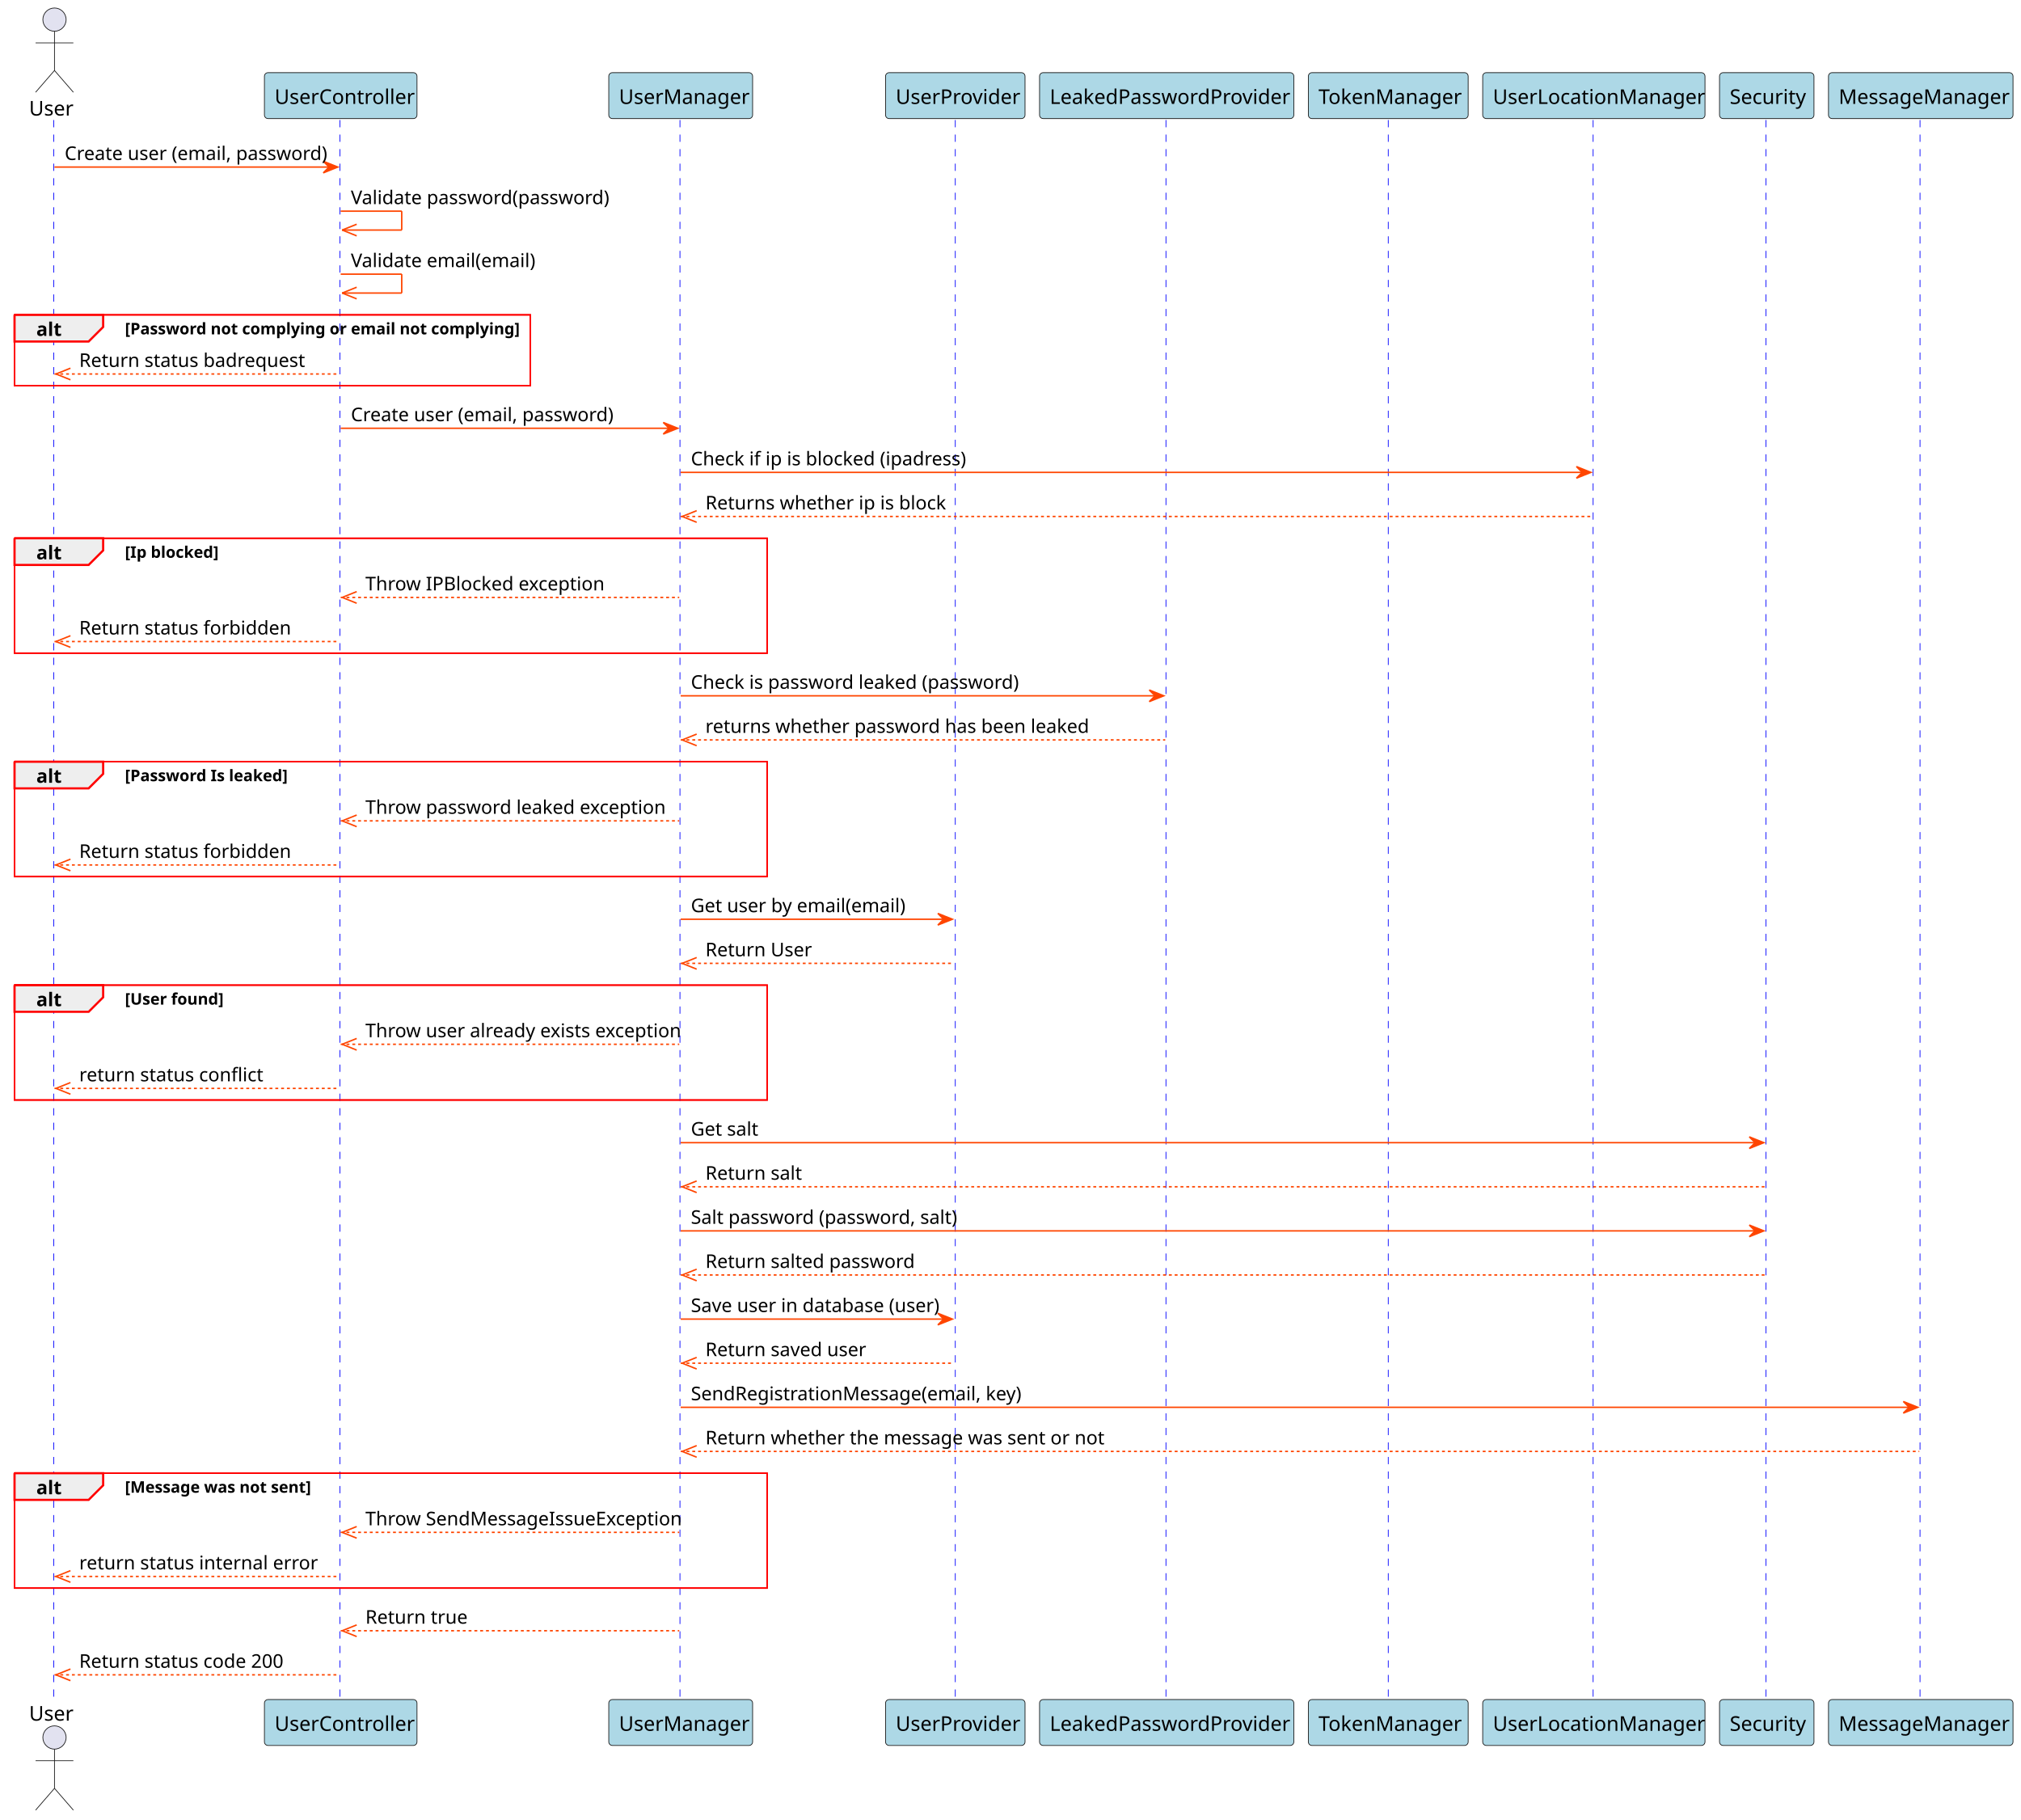
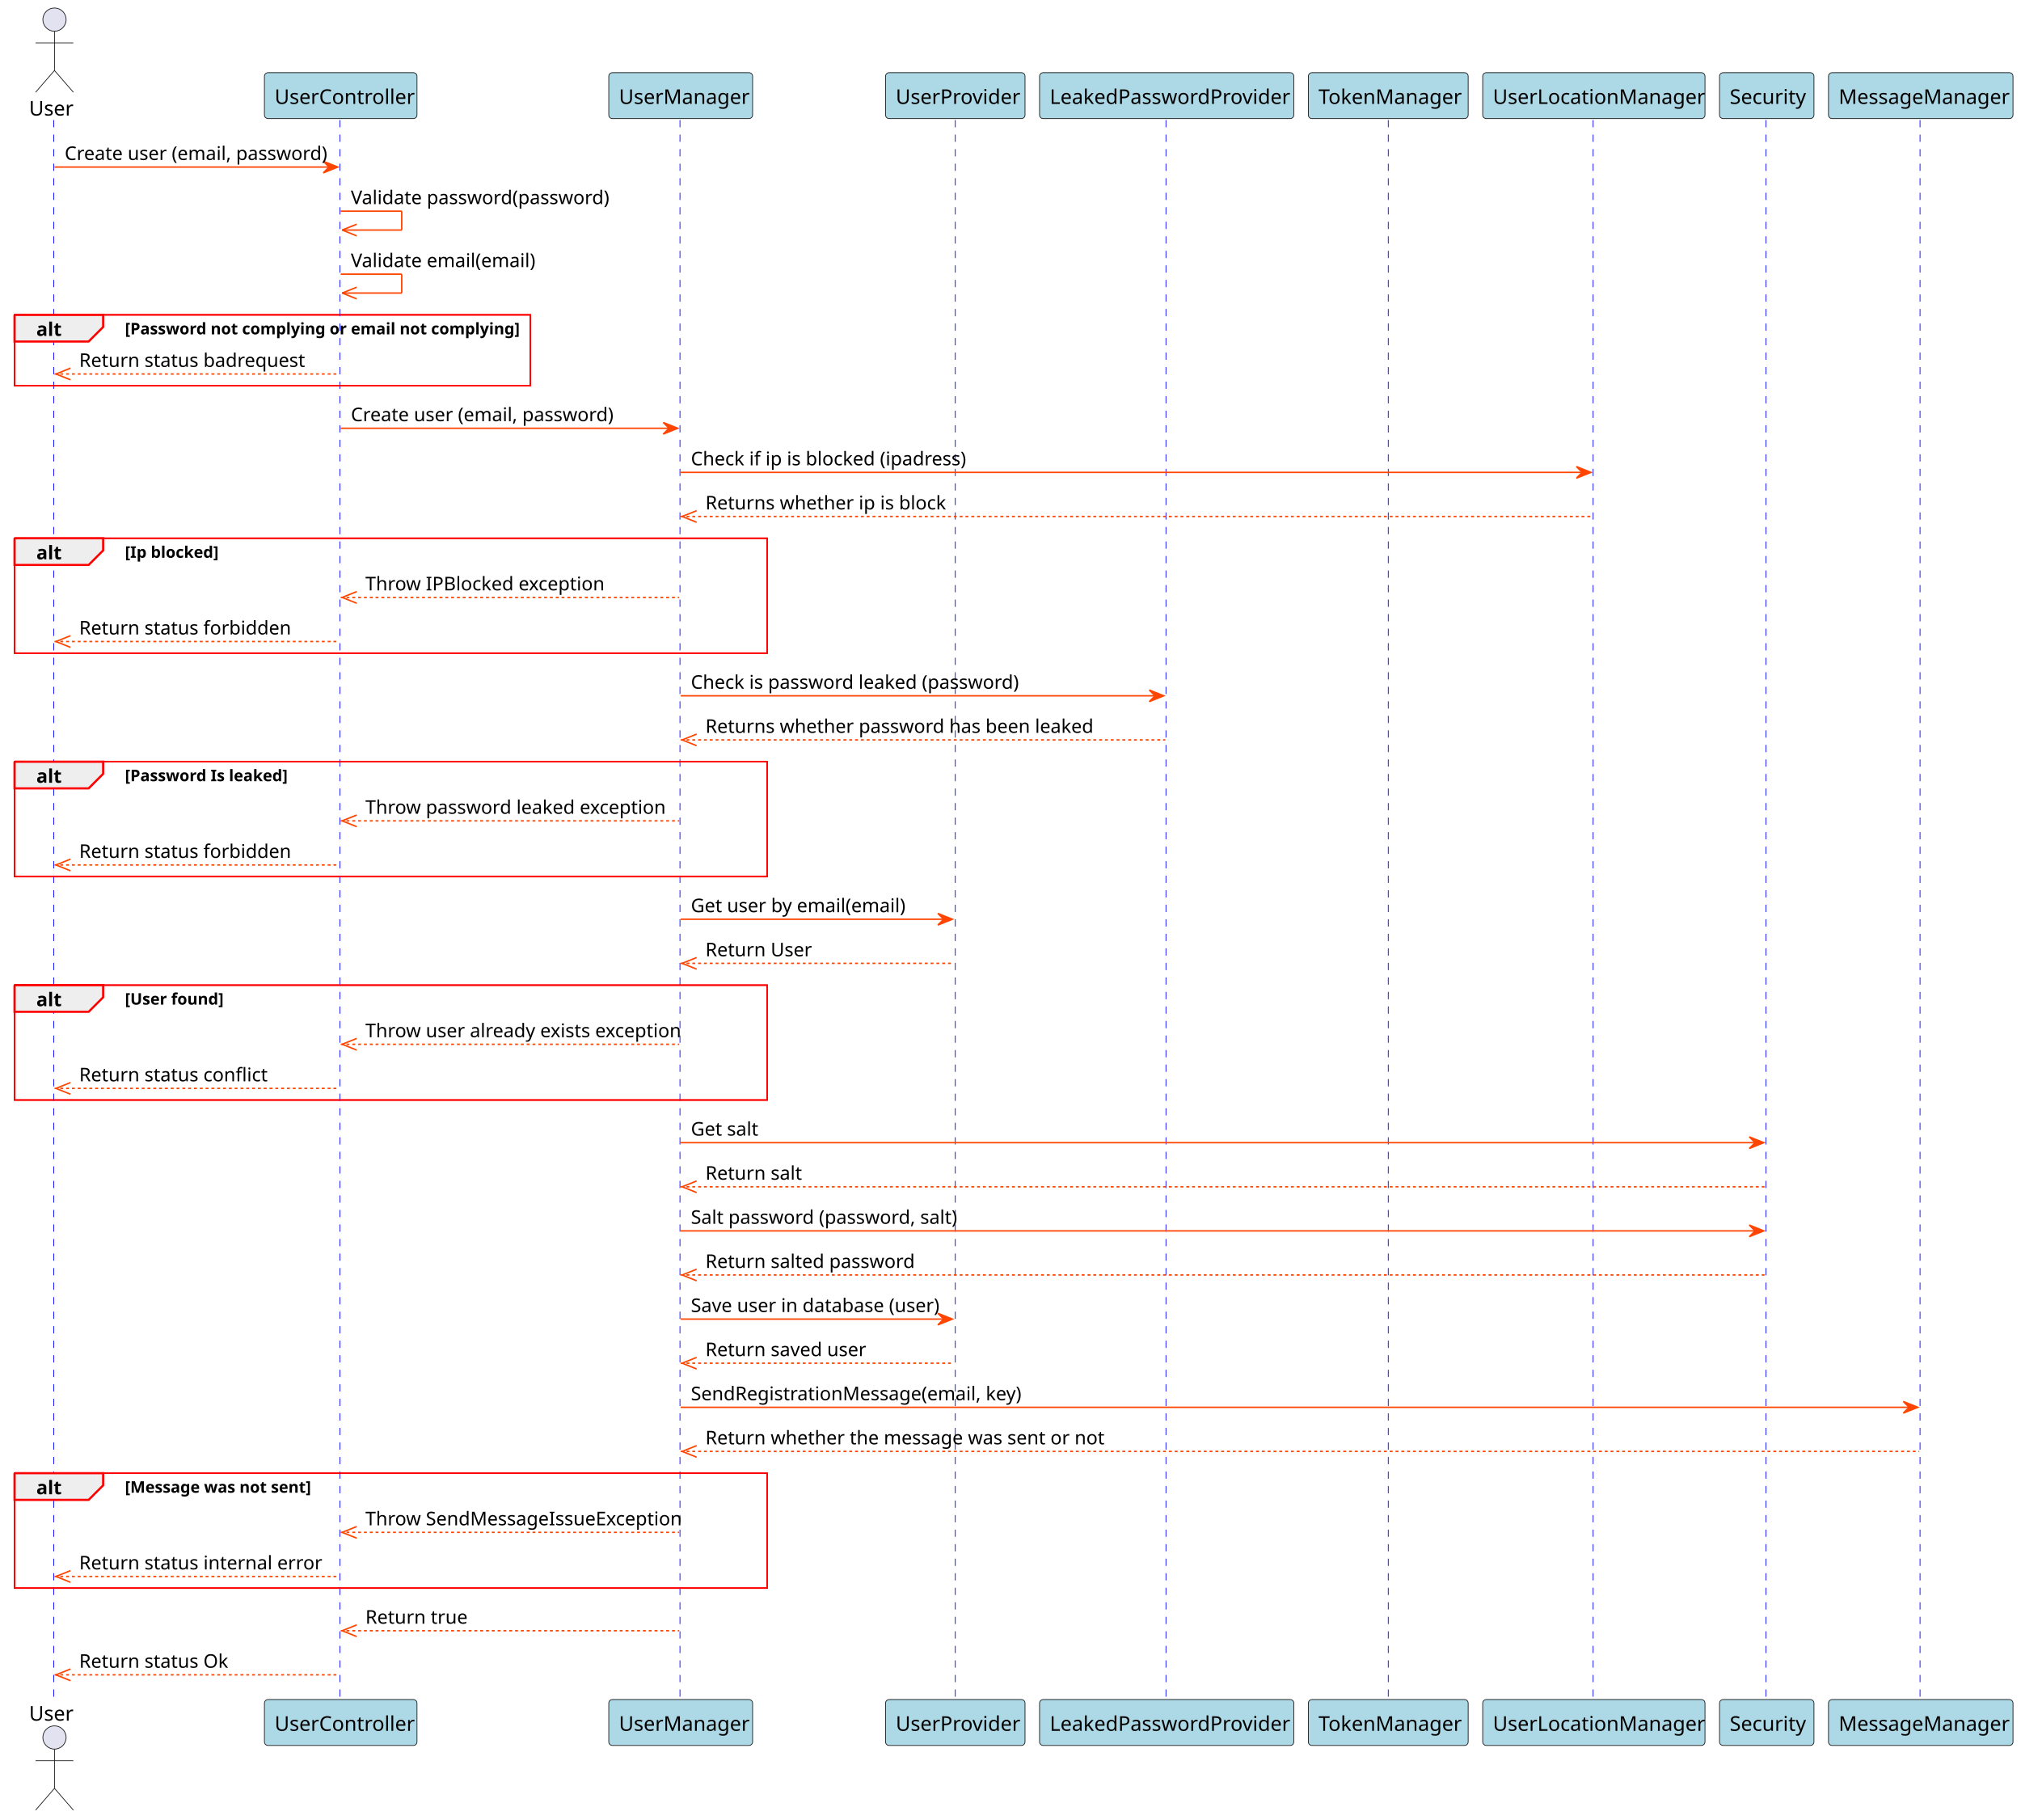
<svg xmlns="http://www.w3.org/2000/svg" contentStyleType="text/css" height="1252px" preserveAspectRatio="none" style="width:1391px;height:1252px;background:#FFFFFF;" version="1.1" viewBox="0 0 1391 1252" width="1391px" zoomAndPan="magnify">
  <defs />
  <g>
    <rect fill="none" height="48.703" style="stroke:#FF0000;stroke-width:1.0;" width="355" x="10" y="216.664" />
    <rect fill="none" height="79.055" style="stroke:#FF0000;stroke-width:1.0;" width="518" x="10" y="370.422" />
    <rect fill="none" height="79.055" style="stroke:#FF0000;stroke-width:1.0;" width="518" x="10" y="524.18" />
    <rect fill="none" height="79.055" style="stroke:#FF0000;stroke-width:1.0;" width="518" x="10" y="677.938" />
    <rect fill="none" height="79.055" style="stroke:#FF0000;stroke-width:1.0;" width="518" x="10" y="1013.805" />
    <line style="stroke:#0000FF;stroke-width:0.5;stroke-dasharray:5.0,5.0;" x1="37" x2="37" y1="82.609" y2="1170.562" />
    <line style="stroke:#0000FF;stroke-width:0.5;stroke-dasharray:5.0,5.0;" x1="234" x2="234" y1="82.609" y2="1170.562" />
    <line style="stroke:#0000FF;stroke-width:0.5;stroke-dasharray:5.0,5.0;" x1="468" x2="468" y1="82.609" y2="1170.562" />
    <line style="stroke:#0000FF;stroke-width:0.5;stroke-dasharray:5.0,5.0;" x1="657.5" x2="657.5" y1="82.609" y2="1170.562" />
    <line style="stroke:#0000FF;stroke-width:0.5;stroke-dasharray:5.0,5.0;" x1="802.5" x2="802.5" y1="82.609" y2="1170.562" />
    <line style="stroke:#0000FF;stroke-width:0.5;stroke-dasharray:5.0,5.0;" x1="955.5" x2="955.5" y1="82.609" y2="1170.562" />
    <line style="stroke:#0000FF;stroke-width:0.5;stroke-dasharray:5.0,5.0;" x1="1096.5" x2="1096.5" y1="82.609" y2="1170.562" />
    <line style="stroke:#0000FF;stroke-width:0.5;stroke-dasharray:5.0,5.0;" x1="1215.5" x2="1215.5" y1="82.609" y2="1170.562" />
    <line style="stroke:#0000FF;stroke-width:0.5;stroke-dasharray:5.0,5.0;" x1="1321.5" x2="1321.5" y1="82.609" y2="1170.562" />
    <text fill="#000000" font-family="sans-serif" font-size="14" lengthAdjust="spacing" textLength="29" x="20" y="79.533">User</text>
    <ellipse cx="37.5" cy="13.5" fill="#E2E2F0" rx="8" ry="8" style="stroke:#181818;stroke-width:0.5;" />
    <path d="M37.5,21.5 L37.5,48.5 M24.5,29.5 L50.5,29.5 M37.5,48.5 L24.5,63.5 M37.5,48.5 L50.5,63.5 " fill="none" style="stroke:#181818;stroke-width:0.5;" />
    <text fill="#000000" font-family="sans-serif" font-size="14" lengthAdjust="spacing" textLength="29" x="20" y="1184.096">User</text>
    <ellipse cx="37.5" cy="1195.672" fill="#E2E2F0" rx="8" ry="8" style="stroke:#181818;stroke-width:0.5;" />
    <path d="M37.5,1203.672 L37.5,1230.672 M24.5,1211.672 L50.5,1211.672 M37.5,1230.672 L24.5,1245.672 M37.5,1230.672 L50.5,1245.672 " fill="none" style="stroke:#181818;stroke-width:0.5;" />
    <rect fill="#ADD8E6" height="31.609" rx="2.5" ry="2.5" style="stroke:#181818;stroke-width:0.5;" width="105" x="182" y="50" />
    <text fill="#000000" font-family="sans-serif" font-size="14" lengthAdjust="spacing" textLength="91" x="189" y="71.533">UserController</text>
    <rect fill="#ADD8E6" height="31.609" rx="2.5" ry="2.5" style="stroke:#181818;stroke-width:0.5;" width="105" x="182" y="1169.562" />
    <text fill="#000000" font-family="sans-serif" font-size="14" lengthAdjust="spacing" textLength="91" x="189" y="1191.096">UserController</text>
    <rect fill="#ADD8E6" height="31.609" rx="2.5" ry="2.5" style="stroke:#181818;stroke-width:0.5;" width="99" x="419" y="50" />
    <text fill="#000000" font-family="sans-serif" font-size="14" lengthAdjust="spacing" textLength="85" x="426" y="71.533">UserManager</text>
    <rect fill="#ADD8E6" height="31.609" rx="2.5" ry="2.5" style="stroke:#181818;stroke-width:0.5;" width="99" x="419" y="1169.562" />
    <text fill="#000000" font-family="sans-serif" font-size="14" lengthAdjust="spacing" textLength="85" x="426" y="1191.096">UserManager</text>
    <rect fill="#ADD8E6" height="31.609" rx="2.5" ry="2.5" style="stroke:#181818;stroke-width:0.5;" width="96" x="609.5" y="50" />
    <text fill="#000000" font-family="sans-serif" font-size="14" lengthAdjust="spacing" textLength="82" x="616.5" y="71.533">UserProvider</text>
    <rect fill="#ADD8E6" height="31.609" rx="2.5" ry="2.5" style="stroke:#181818;stroke-width:0.5;" width="96" x="609.5" y="1169.562" />
    <text fill="#000000" font-family="sans-serif" font-size="14" lengthAdjust="spacing" textLength="82" x="616.5" y="1191.096">UserProvider</text>
    <rect fill="#ADD8E6" height="31.609" rx="2.5" ry="2.5" style="stroke:#181818;stroke-width:0.5;" width="175" x="715.5" y="50" />
    <text fill="#000000" font-family="sans-serif" font-size="14" lengthAdjust="spacing" textLength="161" x="722.5" y="71.533">LeakedPasswordProvider</text>
    <rect fill="#ADD8E6" height="31.609" rx="2.5" ry="2.5" style="stroke:#181818;stroke-width:0.5;" width="175" x="715.5" y="1169.562" />
    <text fill="#000000" font-family="sans-serif" font-size="14" lengthAdjust="spacing" textLength="161" x="722.5" y="1191.096">LeakedPasswordProvider</text>
    <rect fill="#ADD8E6" height="31.609" rx="2.5" ry="2.5" style="stroke:#181818;stroke-width:0.5;" width="110" x="900.5" y="50" />
    <text fill="#000000" font-family="sans-serif" font-size="14" lengthAdjust="spacing" textLength="96" x="907.5" y="71.533">TokenManager</text>
    <rect fill="#ADD8E6" height="31.609" rx="2.5" ry="2.5" style="stroke:#181818;stroke-width:0.5;" width="110" x="900.5" y="1169.562" />
    <text fill="#000000" font-family="sans-serif" font-size="14" lengthAdjust="spacing" textLength="96" x="907.5" y="1191.096">TokenManager</text>
    <rect fill="#ADD8E6" height="31.609" rx="2.5" ry="2.5" style="stroke:#181818;stroke-width:0.5;" width="153" x="1020.5" y="50" />
    <text fill="#000000" font-family="sans-serif" font-size="14" lengthAdjust="spacing" textLength="139" x="1027.5" y="71.533">UserLocationManager</text>
    <rect fill="#ADD8E6" height="31.609" rx="2.5" ry="2.5" style="stroke:#181818;stroke-width:0.5;" width="153" x="1020.5" y="1169.562" />
    <text fill="#000000" font-family="sans-serif" font-size="14" lengthAdjust="spacing" textLength="139" x="1027.5" y="1191.096">UserLocationManager</text>
    <rect fill="#ADD8E6" height="31.609" rx="2.5" ry="2.5" style="stroke:#181818;stroke-width:0.5;" width="65" x="1183.5" y="50" />
    <text fill="#000000" font-family="sans-serif" font-size="14" lengthAdjust="spacing" textLength="51" x="1190.5" y="71.533">Security</text>
    <rect fill="#ADD8E6" height="31.609" rx="2.5" ry="2.5" style="stroke:#181818;stroke-width:0.5;" width="65" x="1183.5" y="1169.562" />
    <text fill="#000000" font-family="sans-serif" font-size="14" lengthAdjust="spacing" textLength="51" x="1190.5" y="1191.096">Security</text>
    <rect fill="#ADD8E6" height="31.609" rx="2.5" ry="2.5" style="stroke:#181818;stroke-width:0.5;" width="127" x="1258.5" y="50" />
    <text fill="#000000" font-family="sans-serif" font-size="14" lengthAdjust="spacing" textLength="113" x="1265.5" y="71.533">MessageManager</text>
    <rect fill="#ADD8E6" height="31.609" rx="2.5" ry="2.5" style="stroke:#181818;stroke-width:0.5;" width="127" x="1258.5" y="1169.562" />
    <text fill="#000000" font-family="sans-serif" font-size="14" lengthAdjust="spacing" textLength="113" x="1265.5" y="1191.096">MessageManager</text>
    <polygon fill="#FF4500" points="222.5,110.961,232.5,114.961,222.5,118.961,226.5,114.961" style="stroke:#FF4500;stroke-width:1.0;" />
    <line style="stroke:#FF4500;stroke-width:1.0;" x1="37.5" x2="228.5" y1="114.961" y2="114.961" />
    <text fill="#000000" font-family="sans-serif" font-size="13" lengthAdjust="spacing" textLength="173" x="44.5" y="110.105">Create user (email, password)</text>
    <line style="stroke:#FF4500;stroke-width:1.0;" x1="234.5" x2="276.5" y1="145.312" y2="145.312" />
    <line style="stroke:#FF4500;stroke-width:1.0;" x1="276.5" x2="276.5" y1="145.312" y2="158.312" />
    <line style="stroke:#FF4500;stroke-width:1.0;" x1="235.5" x2="276.5" y1="158.312" y2="158.312" />
    <line style="stroke:#FF4500;stroke-width:1.0;" x1="235.5" x2="245.5" y1="158.312" y2="154.312" />
    <line style="stroke:#FF4500;stroke-width:1.0;" x1="235.5" x2="245.5" y1="158.312" y2="162.312" />
    <text fill="#000000" font-family="sans-serif" font-size="13" lengthAdjust="spacing" textLength="169" x="241.5" y="140.456">Validate password(password)</text>
    <line style="stroke:#FF4500;stroke-width:1.0;" x1="234.5" x2="276.5" y1="188.664" y2="188.664" />
    <line style="stroke:#FF4500;stroke-width:1.0;" x1="276.5" x2="276.5" y1="188.664" y2="201.664" />
    <line style="stroke:#FF4500;stroke-width:1.0;" x1="235.5" x2="276.5" y1="201.664" y2="201.664" />
    <line style="stroke:#FF4500;stroke-width:1.0;" x1="235.5" x2="245.5" y1="201.664" y2="197.664" />
    <line style="stroke:#FF4500;stroke-width:1.0;" x1="235.5" x2="245.5" y1="201.664" y2="205.664" />
    <text fill="#000000" font-family="sans-serif" font-size="13" lengthAdjust="spacing" textLength="121" x="241.5" y="183.808">Validate email(email)</text>
    <path d="M10,216.664 L71,216.664 L71,225.016 L61,235.016 L10,235.016 L10,216.664 " fill="#EEEEEE" style="stroke:#FF0000;stroke-width:1.5;" />
    <rect fill="none" height="48.703" style="stroke:#FF0000;stroke-width:1.0;" width="355" x="10" y="216.664" />
    <text fill="#000000" font-family="sans-serif" font-size="13" font-weight="bold" lengthAdjust="spacing" textLength="16" x="25" y="231.159">alt</text>
    <text fill="#000000" font-family="sans-serif" font-size="11" font-weight="bold" lengthAdjust="spacing" textLength="274" x="86" y="230.083">[Password not complying or email not complying]</text>
    <line style="stroke:#FF4500;stroke-width:1.0;" x1="38.5" x2="48.5" y1="257.367" y2="253.367" />
    <line style="stroke:#FF4500;stroke-width:1.0;" x1="38.5" x2="48.5" y1="257.367" y2="261.367" />
    <line style="stroke:#FF4500;stroke-width:1.0;stroke-dasharray:2.0,2.0;" x1="37.5" x2="233.5" y1="257.367" y2="257.367" />
    <text fill="#000000" font-family="sans-serif" font-size="13" lengthAdjust="spacing" textLength="146" x="54.5" y="252.511">Return status badrequest</text>
    <polygon fill="#FF4500" points="456.5,290.719,466.5,294.719,456.5,298.719,460.5,294.719" style="stroke:#FF4500;stroke-width:1.0;" />
    <line style="stroke:#FF4500;stroke-width:1.0;" x1="234.5" x2="462.5" y1="294.719" y2="294.719" />
    <text fill="#000000" font-family="sans-serif" font-size="13" lengthAdjust="spacing" textLength="173" x="241.5" y="289.862">Create user (email, password)</text>
    <polygon fill="#FF4500" points="1085,321.07,1095,325.07,1085,329.07,1089,325.07" style="stroke:#FF4500;stroke-width:1.0;" />
    <line style="stroke:#FF4500;stroke-width:1.0;" x1="468.5" x2="1091" y1="325.07" y2="325.07" />
    <text fill="#000000" font-family="sans-serif" font-size="13" lengthAdjust="spacing" textLength="185" x="475.5" y="320.214">Check if ip is blocked (ipadress)</text>
    <line style="stroke:#FF4500;stroke-width:1.0;" x1="469.5" x2="479.5" y1="355.422" y2="351.422" />
    <line style="stroke:#FF4500;stroke-width:1.0;" x1="469.5" x2="479.5" y1="355.422" y2="359.422" />
    <line style="stroke:#FF4500;stroke-width:1.0;stroke-dasharray:2.0,2.0;" x1="468.5" x2="1096" y1="355.422" y2="355.422" />
    <text fill="#000000" font-family="sans-serif" font-size="13" lengthAdjust="spacing" textLength="157" x="485.5" y="350.565">Returns whether ip is block</text>
    <path d="M10,370.422 L71,370.422 L71,378.773 L61,388.773 L10,388.773 L10,370.422 " fill="#EEEEEE" style="stroke:#FF0000;stroke-width:1.5;" />
    <rect fill="none" height="79.055" style="stroke:#FF0000;stroke-width:1.0;" width="518" x="10" y="370.422" />
    <text fill="#000000" font-family="sans-serif" font-size="13" font-weight="bold" lengthAdjust="spacing" textLength="16" x="25" y="384.917">alt</text>
    <text fill="#000000" font-family="sans-serif" font-size="11" font-weight="bold" lengthAdjust="spacing" textLength="65" x="86" y="383.841">[Ip blocked]</text>
    <line style="stroke:#FF4500;stroke-width:1.0;" x1="235.5" x2="245.5" y1="411.125" y2="407.125" />
    <line style="stroke:#FF4500;stroke-width:1.0;" x1="235.5" x2="245.5" y1="411.125" y2="415.125" />
    <line style="stroke:#FF4500;stroke-width:1.0;stroke-dasharray:2.0,2.0;" x1="234.5" x2="467.5" y1="411.125" y2="411.125" />
    <text fill="#000000" font-family="sans-serif" font-size="13" lengthAdjust="spacing" textLength="157" x="251.5" y="406.269">Throw IPBlocked exception</text>
    <line style="stroke:#FF4500;stroke-width:1.0;" x1="38.5" x2="48.5" y1="441.477" y2="437.477" />
    <line style="stroke:#FF4500;stroke-width:1.0;" x1="38.5" x2="48.5" y1="441.477" y2="445.477" />
    <line style="stroke:#FF4500;stroke-width:1.0;stroke-dasharray:2.0,2.0;" x1="37.5" x2="233.5" y1="441.477" y2="441.477" />
    <text fill="#000000" font-family="sans-serif" font-size="13" lengthAdjust="spacing" textLength="134" x="54.5" y="436.62">Return status forbidden</text>
    <polygon fill="#FF4500" points="791,474.828,801,478.828,791,482.828,795,478.828" style="stroke:#FF4500;stroke-width:1.0;" />
    <line style="stroke:#FF4500;stroke-width:1.0;" x1="468.5" x2="797" y1="478.828" y2="478.828" />
    <text fill="#000000" font-family="sans-serif" font-size="13" lengthAdjust="spacing" textLength="219" x="475.5" y="473.972">Check is password leaked (password)</text>
    <line style="stroke:#FF4500;stroke-width:1.0;" x1="469.5" x2="479.5" y1="509.18" y2="505.18" />
    <line style="stroke:#FF4500;stroke-width:1.0;" x1="469.5" x2="479.5" y1="509.18" y2="513.18" />
    <line style="stroke:#FF4500;stroke-width:1.0;stroke-dasharray:2.0,2.0;" x1="468.5" x2="802" y1="509.18" y2="509.18" />
-     <text fill="#000000" font-family="sans-serif" font-size="13" lengthAdjust="spacing" textLength="247" x="485.5" y="504.323">returns whether password has been leaked</text>
+     <text fill="#000000" font-family="sans-serif" font-size="13" lengthAdjust="spacing" textLength="252" x="485.5" y="504.323">Returns whether password has been leaked</text>
    <path d="M10,524.18 L71,524.18 L71,532.531 L61,542.531 L10,542.531 L10,524.18 " fill="#EEEEEE" style="stroke:#FF0000;stroke-width:1.5;" />
    <rect fill="none" height="79.055" style="stroke:#FF0000;stroke-width:1.0;" width="518" x="10" y="524.18" />
    <text fill="#000000" font-family="sans-serif" font-size="13" font-weight="bold" lengthAdjust="spacing" textLength="16" x="25" y="538.675">alt</text>
    <text fill="#000000" font-family="sans-serif" font-size="11" font-weight="bold" lengthAdjust="spacing" textLength="117" x="86" y="537.599">[Password Is leaked]</text>
    <line style="stroke:#FF4500;stroke-width:1.0;" x1="235.5" x2="245.5" y1="564.883" y2="560.883" />
    <line style="stroke:#FF4500;stroke-width:1.0;" x1="235.5" x2="245.5" y1="564.883" y2="568.883" />
    <line style="stroke:#FF4500;stroke-width:1.0;stroke-dasharray:2.0,2.0;" x1="234.5" x2="467.5" y1="564.883" y2="564.883" />
    <text fill="#000000" font-family="sans-serif" font-size="13" lengthAdjust="spacing" textLength="195" x="251.5" y="560.026">Throw password leaked exception</text>
    <line style="stroke:#FF4500;stroke-width:1.0;" x1="38.5" x2="48.5" y1="595.234" y2="591.234" />
    <line style="stroke:#FF4500;stroke-width:1.0;" x1="38.5" x2="48.5" y1="595.234" y2="599.234" />
    <line style="stroke:#FF4500;stroke-width:1.0;stroke-dasharray:2.0,2.0;" x1="37.5" x2="233.5" y1="595.234" y2="595.234" />
    <text fill="#000000" font-family="sans-serif" font-size="13" lengthAdjust="spacing" textLength="134" x="54.5" y="590.378">Return status forbidden</text>
    <polygon fill="#FF4500" points="645.5,628.586,655.5,632.586,645.5,636.586,649.5,632.586" style="stroke:#FF4500;stroke-width:1.0;" />
    <line style="stroke:#FF4500;stroke-width:1.0;" x1="468.5" x2="651.5" y1="632.586" y2="632.586" />
    <text fill="#000000" font-family="sans-serif" font-size="13" lengthAdjust="spacing" textLength="142" x="475.5" y="627.73">Get user by email(email)</text>
    <line style="stroke:#FF4500;stroke-width:1.0;" x1="469.5" x2="479.5" y1="662.938" y2="658.938" />
    <line style="stroke:#FF4500;stroke-width:1.0;" x1="469.5" x2="479.5" y1="662.938" y2="666.938" />
    <line style="stroke:#FF4500;stroke-width:1.0;stroke-dasharray:2.0,2.0;" x1="468.5" x2="656.5" y1="662.938" y2="662.938" />
    <text fill="#000000" font-family="sans-serif" font-size="13" lengthAdjust="spacing" textLength="69" x="485.5" y="658.081">Return User</text>
    <path d="M10,677.938 L71,677.938 L71,686.289 L61,696.289 L10,696.289 L10,677.938 " fill="#EEEEEE" style="stroke:#FF0000;stroke-width:1.5;" />
    <rect fill="none" height="79.055" style="stroke:#FF0000;stroke-width:1.0;" width="518" x="10" y="677.938" />
    <text fill="#000000" font-family="sans-serif" font-size="13" font-weight="bold" lengthAdjust="spacing" textLength="16" x="25" y="692.433">alt</text>
    <text fill="#000000" font-family="sans-serif" font-size="11" font-weight="bold" lengthAdjust="spacing" textLength="69" x="86" y="691.356">[User found]</text>
    <line style="stroke:#FF4500;stroke-width:1.0;" x1="235.5" x2="245.5" y1="718.641" y2="714.641" />
    <line style="stroke:#FF4500;stroke-width:1.0;" x1="235.5" x2="245.5" y1="718.641" y2="722.641" />
    <line style="stroke:#FF4500;stroke-width:1.0;stroke-dasharray:2.0,2.0;" x1="234.5" x2="467.5" y1="718.641" y2="718.641" />
    <text fill="#000000" font-family="sans-serif" font-size="13" lengthAdjust="spacing" textLength="208" x="251.5" y="713.784">Throw user already exists exception</text>
    <line style="stroke:#FF4500;stroke-width:1.0;" x1="38.5" x2="48.5" y1="748.992" y2="744.992" />
    <line style="stroke:#FF4500;stroke-width:1.0;" x1="38.5" x2="48.5" y1="748.992" y2="752.992" />
    <line style="stroke:#FF4500;stroke-width:1.0;stroke-dasharray:2.0,2.0;" x1="37.5" x2="233.5" y1="748.992" y2="748.992" />
-     <text fill="#000000" font-family="sans-serif" font-size="13" lengthAdjust="spacing" textLength="118" x="54.5" y="744.136">return status conflict</text>
+     <text fill="#000000" font-family="sans-serif" font-size="13" lengthAdjust="spacing" textLength="123" x="54.5" y="744.136">Return status conflict</text>
    <polygon fill="#FF4500" points="1204,782.344,1214,786.344,1204,790.344,1208,786.344" style="stroke:#FF4500;stroke-width:1.0;" />
    <line style="stroke:#FF4500;stroke-width:1.0;" x1="468.5" x2="1210" y1="786.344" y2="786.344" />
    <text fill="#000000" font-family="sans-serif" font-size="13" lengthAdjust="spacing" textLength="46" x="475.5" y="781.487">Get salt</text>
    <line style="stroke:#FF4500;stroke-width:1.0;" x1="469.5" x2="479.5" y1="816.695" y2="812.695" />
    <line style="stroke:#FF4500;stroke-width:1.0;" x1="469.5" x2="479.5" y1="816.695" y2="820.695" />
    <line style="stroke:#FF4500;stroke-width:1.0;stroke-dasharray:2.0,2.0;" x1="468.5" x2="1215" y1="816.695" y2="816.695" />
    <text fill="#000000" font-family="sans-serif" font-size="13" lengthAdjust="spacing" textLength="63" x="485.5" y="811.839">Return salt</text>
    <polygon fill="#FF4500" points="1204,843.047,1214,847.047,1204,851.047,1208,847.047" style="stroke:#FF4500;stroke-width:1.0;" />
    <line style="stroke:#FF4500;stroke-width:1.0;" x1="468.5" x2="1210" y1="847.047" y2="847.047" />
    <text fill="#000000" font-family="sans-serif" font-size="13" lengthAdjust="spacing" textLength="178" x="475.5" y="842.19">Salt password (password, salt)</text>
    <line style="stroke:#FF4500;stroke-width:1.0;" x1="469.5" x2="479.5" y1="877.398" y2="873.398" />
    <line style="stroke:#FF4500;stroke-width:1.0;" x1="469.5" x2="479.5" y1="877.398" y2="881.398" />
    <line style="stroke:#FF4500;stroke-width:1.0;stroke-dasharray:2.0,2.0;" x1="468.5" x2="1215" y1="877.398" y2="877.398" />
    <text fill="#000000" font-family="sans-serif" font-size="13" lengthAdjust="spacing" textLength="136" x="485.5" y="872.542">Return salted password</text>
    <polygon fill="#FF4500" points="645.5,903.75,655.5,907.75,645.5,911.75,649.5,907.75" style="stroke:#FF4500;stroke-width:1.0;" />
    <line style="stroke:#FF4500;stroke-width:1.0;" x1="468.5" x2="651.5" y1="907.75" y2="907.75" />
    <text fill="#000000" font-family="sans-serif" font-size="13" lengthAdjust="spacing" textLength="165" x="475.5" y="902.894">Save user in database (user)</text>
    <line style="stroke:#FF4500;stroke-width:1.0;" x1="469.5" x2="479.5" y1="938.102" y2="934.102" />
    <line style="stroke:#FF4500;stroke-width:1.0;" x1="469.5" x2="479.5" y1="938.102" y2="942.102" />
    <line style="stroke:#FF4500;stroke-width:1.0;stroke-dasharray:2.0,2.0;" x1="468.5" x2="656.5" y1="938.102" y2="938.102" />
    <text fill="#000000" font-family="sans-serif" font-size="13" lengthAdjust="spacing" textLength="104" x="485.5" y="933.245">Return saved user</text>
    <polygon fill="#FF4500" points="1310,964.453,1320,968.453,1310,972.453,1314,968.453" style="stroke:#FF4500;stroke-width:1.0;" />
    <line style="stroke:#FF4500;stroke-width:1.0;" x1="468.5" x2="1316" y1="968.453" y2="968.453" />
    <text fill="#000000" font-family="sans-serif" font-size="13" lengthAdjust="spacing" textLength="220" x="475.5" y="963.597">SendRegistrationMessage(email, key)</text>
    <line style="stroke:#FF4500;stroke-width:1.0;" x1="469.5" x2="479.5" y1="998.805" y2="994.805" />
    <line style="stroke:#FF4500;stroke-width:1.0;" x1="469.5" x2="479.5" y1="998.805" y2="1002.805" />
    <line style="stroke:#FF4500;stroke-width:1.0;stroke-dasharray:2.0,2.0;" x1="468.5" x2="1321" y1="998.805" y2="998.805" />
    <text fill="#000000" font-family="sans-serif" font-size="13" lengthAdjust="spacing" textLength="259" x="485.5" y="993.948">Return whether the message was sent or not</text>
    <path d="M10,1013.805 L71,1013.805 L71,1022.156 L61,1032.156 L10,1032.156 L10,1013.805 " fill="#EEEEEE" style="stroke:#FF0000;stroke-width:1.5;" />
    <rect fill="none" height="79.055" style="stroke:#FF0000;stroke-width:1.0;" width="518" x="10" y="1013.805" />
    <text fill="#000000" font-family="sans-serif" font-size="13" font-weight="bold" lengthAdjust="spacing" textLength="16" x="25" y="1028.3">alt</text>
    <text fill="#000000" font-family="sans-serif" font-size="11" font-weight="bold" lengthAdjust="spacing" textLength="134" x="86" y="1027.224">[Message was not sent]</text>
    <line style="stroke:#FF4500;stroke-width:1.0;" x1="235.5" x2="245.5" y1="1054.508" y2="1050.508" />
    <line style="stroke:#FF4500;stroke-width:1.0;" x1="235.5" x2="245.5" y1="1054.508" y2="1058.508" />
    <line style="stroke:#FF4500;stroke-width:1.0;stroke-dasharray:2.0,2.0;" x1="234.5" x2="467.5" y1="1054.508" y2="1054.508" />
    <text fill="#000000" font-family="sans-serif" font-size="13" lengthAdjust="spacing" textLength="210" x="251.5" y="1049.651">Throw SendMessageIssueException</text>
    <line style="stroke:#FF4500;stroke-width:1.0;" x1="38.5" x2="48.5" y1="1084.859" y2="1080.859" />
    <line style="stroke:#FF4500;stroke-width:1.0;" x1="38.5" x2="48.5" y1="1084.859" y2="1088.859" />
    <line style="stroke:#FF4500;stroke-width:1.0;stroke-dasharray:2.0,2.0;" x1="37.5" x2="233.5" y1="1084.859" y2="1084.859" />
-     <text fill="#000000" font-family="sans-serif" font-size="13" lengthAdjust="spacing" textLength="149" x="54.5" y="1080.003">return status internal error</text>
+     <text fill="#000000" font-family="sans-serif" font-size="13" lengthAdjust="spacing" textLength="154" x="54.5" y="1080.003">Return status internal error</text>
    <line style="stroke:#FF4500;stroke-width:1.0;" x1="235.5" x2="245.5" y1="1122.211" y2="1118.211" />
    <line style="stroke:#FF4500;stroke-width:1.0;" x1="235.5" x2="245.5" y1="1122.211" y2="1126.211" />
    <line style="stroke:#FF4500;stroke-width:1.0;stroke-dasharray:2.0,2.0;" x1="234.5" x2="467.5" y1="1122.211" y2="1122.211" />
    <text fill="#000000" font-family="sans-serif" font-size="13" lengthAdjust="spacing" textLength="64" x="251.5" y="1117.354">Return true</text>
    <line style="stroke:#FF4500;stroke-width:1.0;" x1="38.5" x2="48.5" y1="1152.562" y2="1148.562" />
    <line style="stroke:#FF4500;stroke-width:1.0;" x1="38.5" x2="48.5" y1="1152.562" y2="1156.562" />
    <line style="stroke:#FF4500;stroke-width:1.0;stroke-dasharray:2.0,2.0;" x1="37.5" x2="233.5" y1="1152.562" y2="1152.562" />
-     <text fill="#000000" font-family="sans-serif" font-size="13" lengthAdjust="spacing" textLength="135" x="54.5" y="1147.706">Return status code 200</text>
+     <text fill="#000000" font-family="sans-serif" font-size="13" lengthAdjust="spacing" textLength="99" x="54.5" y="1147.706">Return status Ok</text>
  </g>
</svg>
